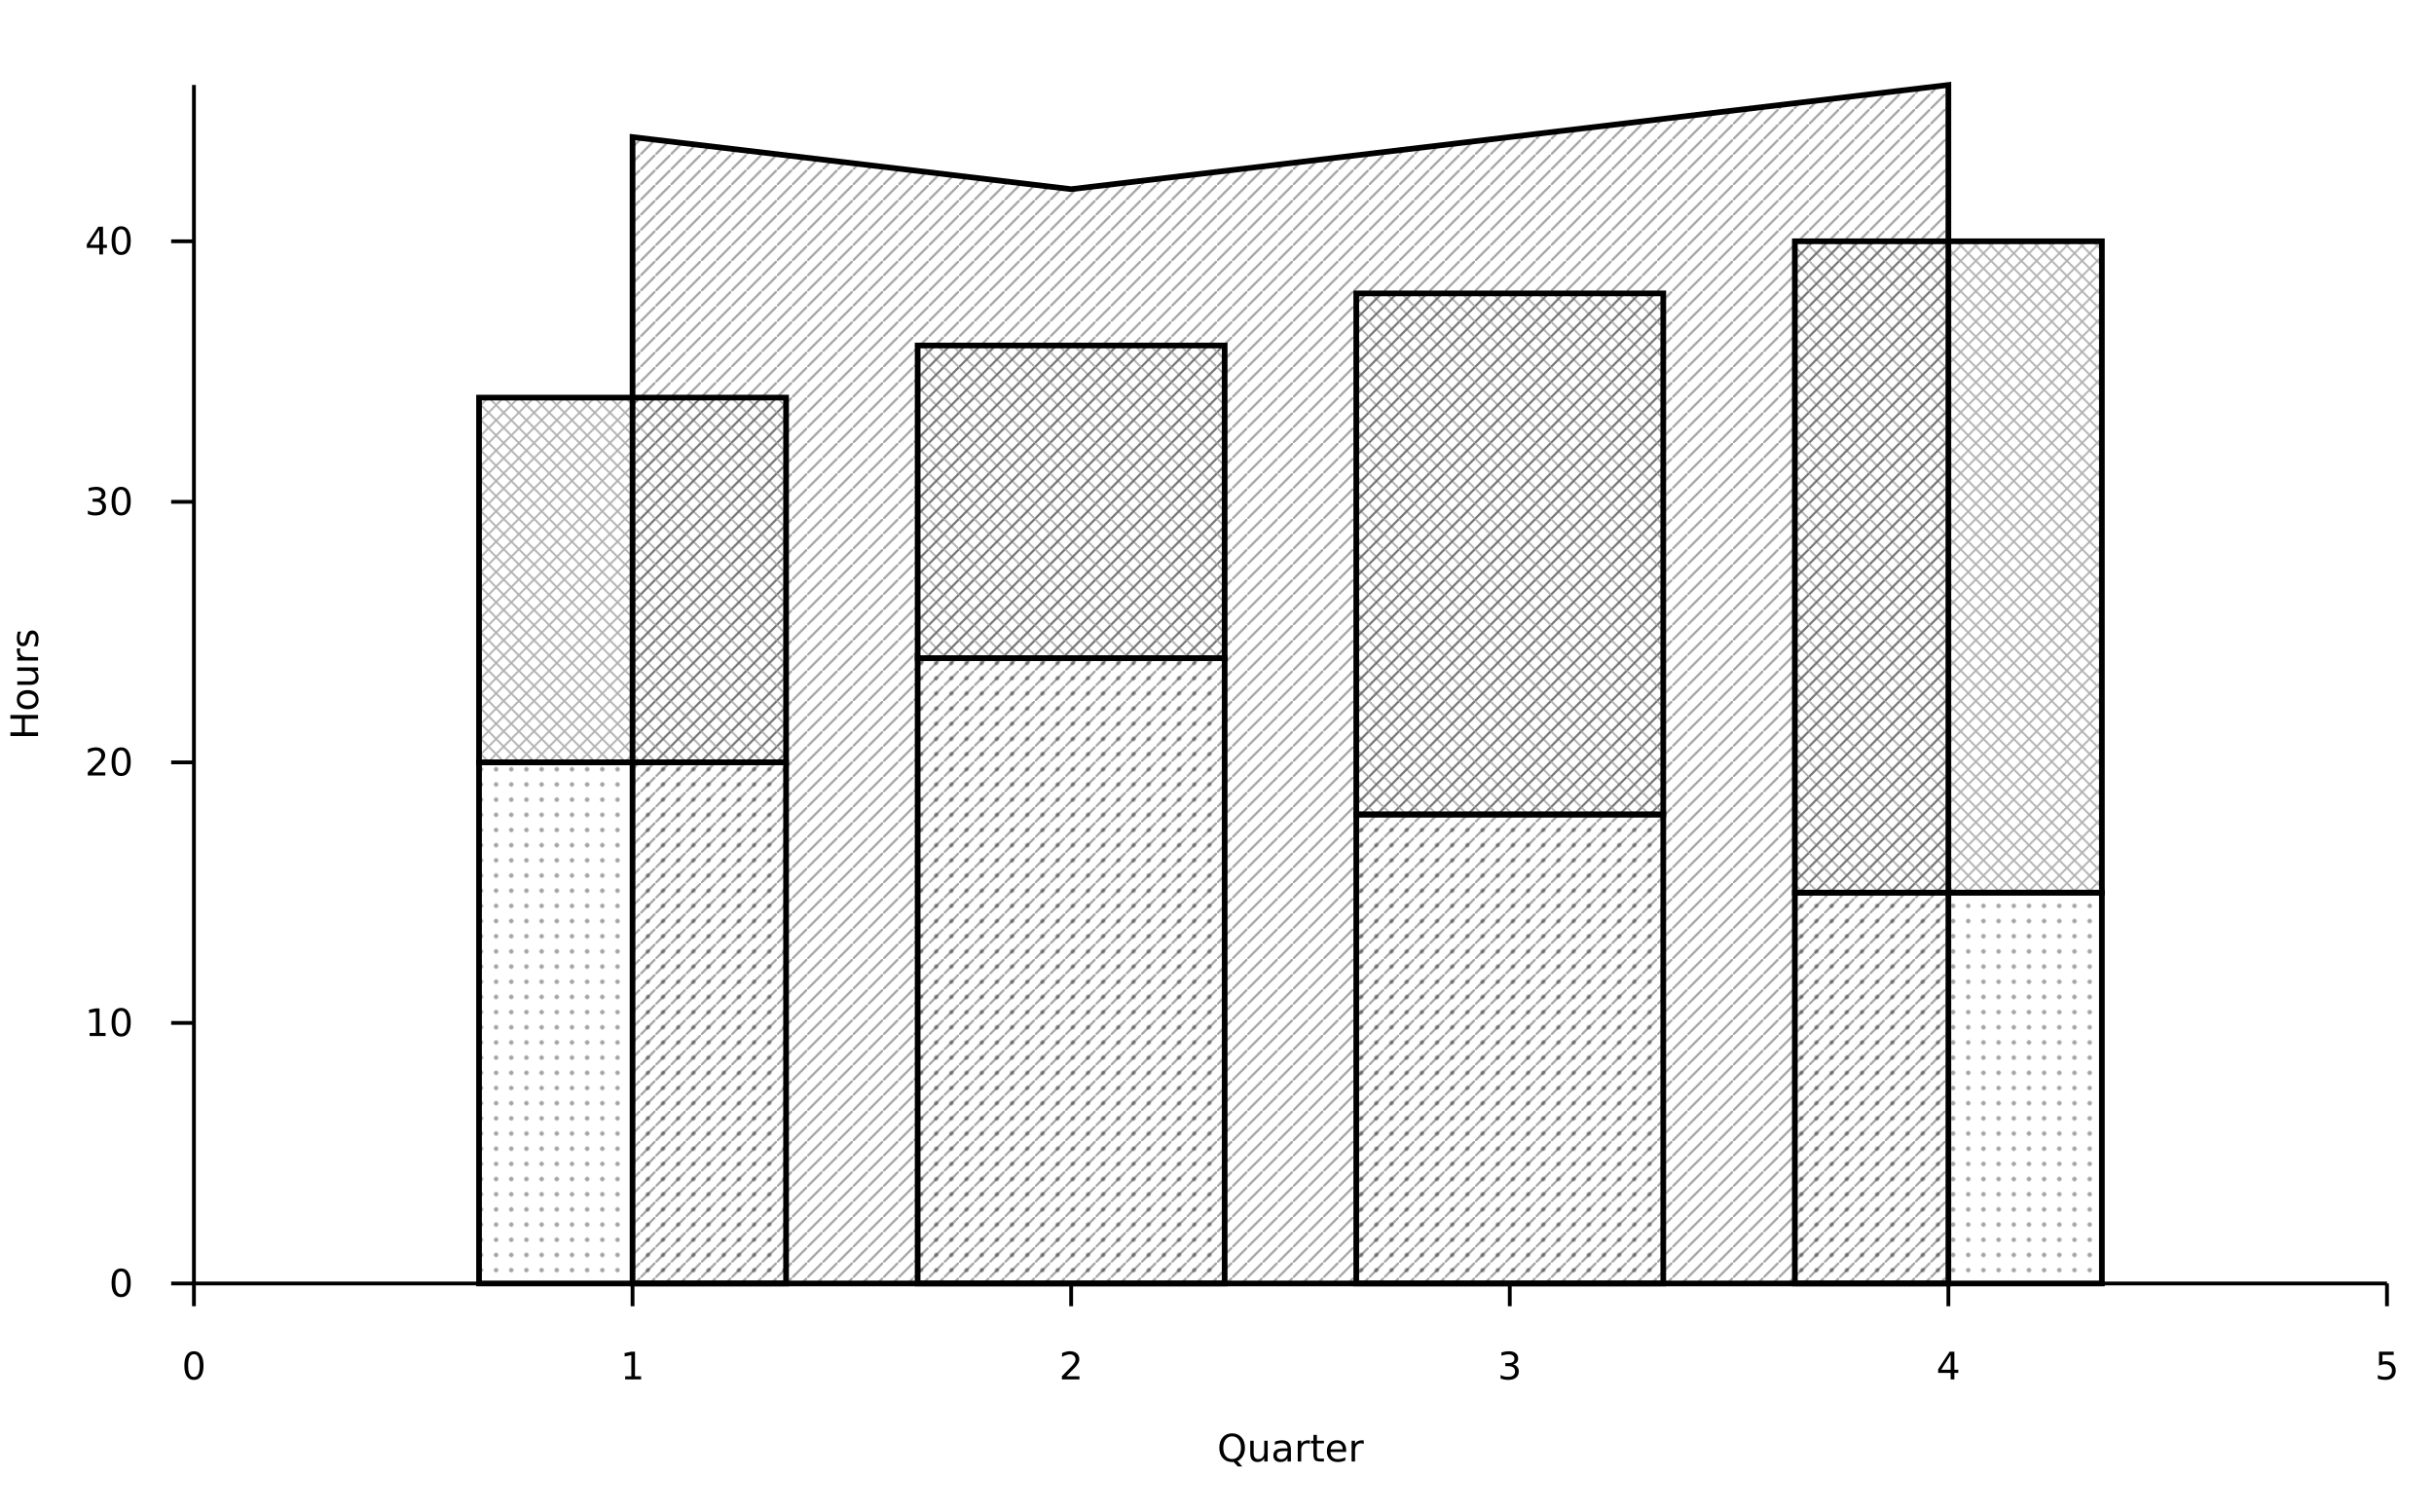
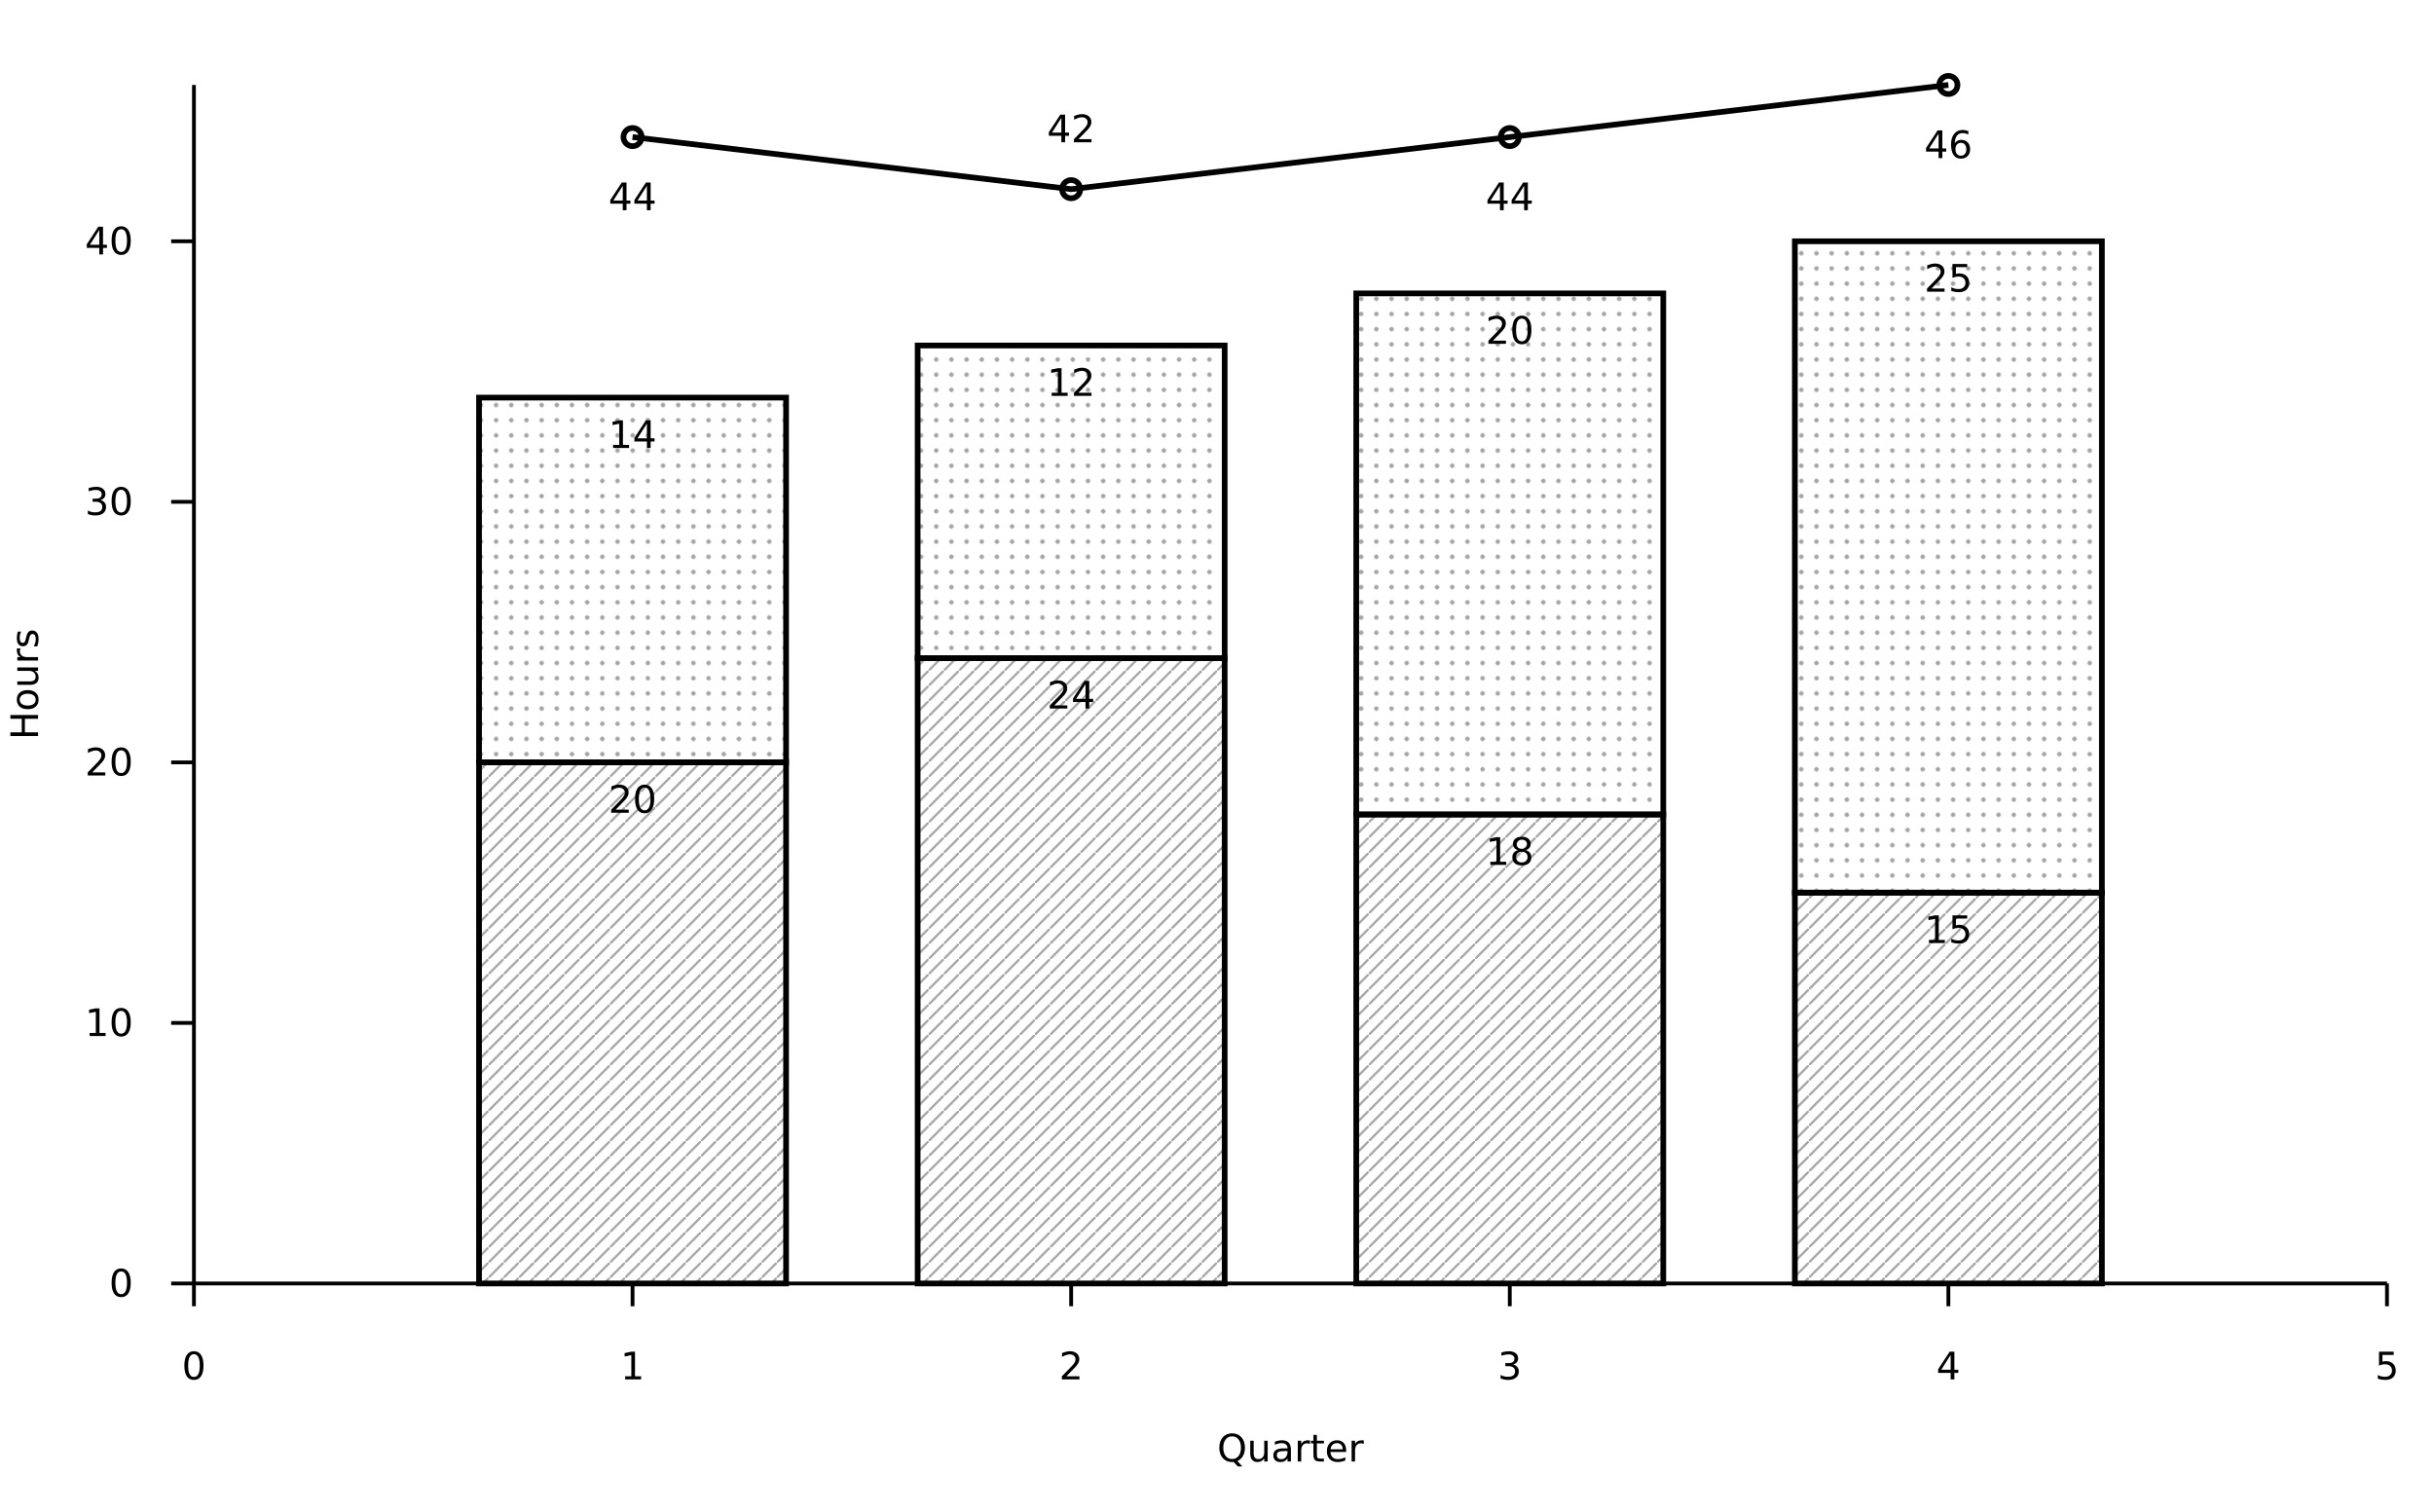
- <svg xmlns="http://www.w3.org/2000/svg" viewBox="-0.75 -0.75 641.5 398.3" role="img" aria-labelledby="ds56aa7d2344-title ds56aa7d2344-desc">
+ <svg xmlns="http://www.w3.org/2000/svg" viewBox="-0.75 -0.75 641.5 398.3" role="img" aria-labelledby="dseaf641cb79-title dseaf641cb79-desc">
  <defs>
-     <pattern id="ds56aa7d2344-cross" width="4" height="4" patternUnits="userSpaceOnUse">
-       <path d="M 0 4 L 4 0 M 0 0 L 4 4" stroke="currentColor" stroke-width="0.5" stroke-opacity="0.3" />
-     </pattern>
-     <pattern id="ds56aa7d2344-dots" width="4" height="4" patternUnits="userSpaceOnUse">
+     <pattern id="dseaf641cb79-dots" width="4" height="4" patternUnits="userSpaceOnUse">
      <circle cx="2" cy="2" r="0.6" fill="currentColor" fill-opacity="0.35" />
    </pattern>
-     <pattern id="ds56aa7d2344-hatch" width="4" height="4" patternUnits="userSpaceOnUse">
+     <pattern id="dseaf641cb79-hatch" width="4" height="4" patternUnits="userSpaceOnUse">
      <path d="M 0 4 L 4 0" stroke="currentColor" stroke-width="0.6" stroke-opacity="0.35" />
    </pattern>
  </defs>
-   <polygon points="165.964,337.519 165.964,35.374 281.563,49.108 397.162,35.374 512.761,21.641 512.761,337.519" fill="url(#ds56aa7d2344-hatch)" stroke="currentColor" stroke-width="1.5" />
-   <polygon points="125.504,200.18 206.424,200.18 206.424,337.519 125.504,337.519" fill="url(#ds56aa7d2344-dots)" stroke="currentColor" stroke-width="1.5" />
-   <polygon points="241.103,172.713 322.022,172.713 322.022,337.519 241.103,337.519" fill="url(#ds56aa7d2344-dots)" stroke="currentColor" stroke-width="1.5" />
-   <polygon points="356.702,213.914 437.621,213.914 437.621,337.519 356.702,337.519" fill="url(#ds56aa7d2344-dots)" stroke="currentColor" stroke-width="1.5" />
-   <polygon points="472.301,234.515 553.22,234.515 553.22,337.519 472.301,337.519" fill="url(#ds56aa7d2344-dots)" stroke="currentColor" stroke-width="1.5" />
-   <polygon points="125.504,104.044 206.424,104.044 206.424,200.18 125.504,200.18" fill="url(#ds56aa7d2344-cross)" stroke="currentColor" stroke-width="1.5" />
-   <polygon points="241.103,90.31 322.022,90.31 322.022,172.713 241.103,172.713" fill="url(#ds56aa7d2344-cross)" stroke="currentColor" stroke-width="1.5" />
-   <polygon points="356.702,76.576 437.621,76.576 437.621,213.914 356.702,213.914" fill="url(#ds56aa7d2344-cross)" stroke="currentColor" stroke-width="1.5" />
-   <polygon points="472.301,62.842 553.22,62.842 553.22,234.515 472.301,234.515" fill="url(#ds56aa7d2344-cross)" stroke="currentColor" stroke-width="1.5" />
+   <polygon points="125.504,200.18 206.424,200.18 206.424,337.519 125.504,337.519" fill="url(#dseaf641cb79-hatch)" stroke="currentColor" stroke-width="1.5" />
+   <polygon points="241.103,172.713 322.022,172.713 322.022,337.519 241.103,337.519" fill="url(#dseaf641cb79-hatch)" stroke="currentColor" stroke-width="1.5" />
+   <polygon points="356.702,213.914 437.621,213.914 437.621,337.519 356.702,337.519" fill="url(#dseaf641cb79-hatch)" stroke="currentColor" stroke-width="1.5" />
+   <polygon points="472.301,234.515 553.22,234.515 553.22,337.519 472.301,337.519" fill="url(#dseaf641cb79-hatch)" stroke="currentColor" stroke-width="1.5" />
+   <polygon points="125.504,104.044 206.424,104.044 206.424,200.18 125.504,200.18" fill="url(#dseaf641cb79-dots)" stroke="currentColor" stroke-width="1.5" />
+   <polygon points="241.103,90.31 322.022,90.31 322.022,172.713 241.103,172.713" fill="url(#dseaf641cb79-dots)" stroke="currentColor" stroke-width="1.5" />
+   <polygon points="356.702,76.576 437.621,76.576 437.621,213.914 356.702,213.914" fill="url(#dseaf641cb79-dots)" stroke="currentColor" stroke-width="1.5" />
+   <polygon points="472.301,62.842 553.22,62.842 553.22,234.515 472.301,234.515" fill="url(#dseaf641cb79-dots)" stroke="currentColor" stroke-width="1.5" />
  <path d="M 50.365 21.641 L 50.365 337.519" fill="none" stroke="currentColor" stroke-width="1" />
  <path d="M 50.365 337.519 L 628.359 337.519" fill="none" stroke="currentColor" stroke-width="1" />
  <path d="M 50.365 337.519 L 50.365 343.519" fill="none" stroke="currentColor" stroke-width="1" />
  <path d="M 165.964 337.519 L 165.964 343.519" fill="none" stroke="currentColor" stroke-width="1" />
  <path d="M 281.563 337.519 L 281.563 343.519" fill="none" stroke="currentColor" stroke-width="1" />
  <path d="M 397.162 337.519 L 397.162 343.519" fill="none" stroke="currentColor" stroke-width="1" />
  <path d="M 512.761 337.519 L 512.761 343.519" fill="none" stroke="currentColor" stroke-width="1" />
  <path d="M 628.359 337.519 L 628.359 343.519" fill="none" stroke="currentColor" stroke-width="1" />
  <path d="M 44.365 337.519 L 50.365 337.519" fill="none" stroke="currentColor" stroke-width="1" />
  <path d="M 44.365 268.85 L 50.365 268.85" fill="none" stroke="currentColor" stroke-width="1" />
  <path d="M 44.365 200.18 L 50.365 200.18" fill="none" stroke="currentColor" stroke-width="1" />
  <path d="M 44.365 131.511 L 50.365 131.511" fill="none" stroke="currentColor" stroke-width="1" />
  <path d="M 44.365 62.842 L 50.365 62.842" fill="none" stroke="currentColor" stroke-width="1" />
  <text x="50.365" y="362.801" font-family="'DejaVu Sans', sans-serif" font-size="10" fill="currentColor" text-anchor="middle">0</text>
  <text x="165.964" y="362.801" font-family="'DejaVu Sans', sans-serif" font-size="10" fill="currentColor" text-anchor="middle">1</text>
  <text x="281.563" y="362.801" font-family="'DejaVu Sans', sans-serif" font-size="10" fill="currentColor" text-anchor="middle">2</text>
  <text x="397.162" y="362.801" font-family="'DejaVu Sans', sans-serif" font-size="10" fill="currentColor" text-anchor="middle">3</text>
  <text x="512.761" y="362.801" font-family="'DejaVu Sans', sans-serif" font-size="10" fill="currentColor" text-anchor="middle">4</text>
  <text x="628.359" y="362.801" font-family="'DejaVu Sans', sans-serif" font-size="10" fill="currentColor" text-anchor="middle">5</text>
  <text x="34.365" y="340.981" font-family="'DejaVu Sans', sans-serif" font-size="10" fill="currentColor" text-anchor="end">0</text>
  <text x="34.365" y="272.312" font-family="'DejaVu Sans', sans-serif" font-size="10" fill="currentColor" text-anchor="end">10</text>
  <text x="34.365" y="203.642" font-family="'DejaVu Sans', sans-serif" font-size="10" fill="currentColor" text-anchor="end">20</text>
  <text x="34.365" y="134.973" font-family="'DejaVu Sans', sans-serif" font-size="10" fill="currentColor" text-anchor="end">30</text>
  <text x="34.365" y="66.304" font-family="'DejaVu Sans', sans-serif" font-size="10" fill="currentColor" text-anchor="end">40</text>
  <text x="339.362" y="384.442" font-family="'DejaVu Sans', sans-serif" font-size="10" fill="currentColor" text-anchor="middle">Quarter</text>
  <text x="9.282" y="179.58" font-family="'DejaVu Sans', sans-serif" font-size="10" fill="currentColor" text-anchor="middle" transform="rotate(-90 9.282 179.58)">Hours</text>
+   <text x="165.964" y="213.463" font-family="'DejaVu Sans', sans-serif" font-size="10" fill="currentColor" text-anchor="middle">20</text>
+   <text x="281.563" y="185.995" font-family="'DejaVu Sans', sans-serif" font-size="10" fill="currentColor" text-anchor="middle">24</text>
+   <text x="397.162" y="227.196" font-family="'DejaVu Sans', sans-serif" font-size="10" fill="currentColor" text-anchor="middle">18</text>
+   <text x="512.761" y="247.797" font-family="'DejaVu Sans', sans-serif" font-size="10" fill="currentColor" text-anchor="middle">15</text>
+   <text x="165.964" y="117.326" font-family="'DejaVu Sans', sans-serif" font-size="10" fill="currentColor" text-anchor="middle">14</text>
+   <text x="281.563" y="103.592" font-family="'DejaVu Sans', sans-serif" font-size="10" fill="currentColor" text-anchor="middle">12</text>
+   <text x="397.162" y="89.858" font-family="'DejaVu Sans', sans-serif" font-size="10" fill="currentColor" text-anchor="middle">20</text>
+   <text x="512.761" y="76.124" font-family="'DejaVu Sans', sans-serif" font-size="10" fill="currentColor" text-anchor="middle">25</text>
+   <path d="M 165.964 35.374 L 281.563 49.108 L 397.162 35.374 L 512.761 21.641" fill="none" stroke="currentColor" stroke-width="1.5" />
+   <ellipse cx="165.964" cy="35.374" rx="2.4" ry="2.4" fill="none" stroke="currentColor" stroke-width="1.5" />
+   <ellipse cx="281.563" cy="49.108" rx="2.4" ry="2.4" fill="none" stroke="currentColor" stroke-width="1.5" />
+   <ellipse cx="397.162" cy="35.374" rx="2.4" ry="2.4" fill="none" stroke="currentColor" stroke-width="1.5" />
+   <ellipse cx="512.761" cy="21.641" rx="2.4" ry="2.4" fill="none" stroke="currentColor" stroke-width="1.5" />
+   <text x="165.964" y="54.657" font-family="'DejaVu Sans', sans-serif" font-size="10" fill="currentColor" text-anchor="middle">44</text>
+   <text x="281.563" y="36.75" font-family="'DejaVu Sans', sans-serif" font-size="10" fill="currentColor" text-anchor="middle">42</text>
+   <text x="397.162" y="54.657" font-family="'DejaVu Sans', sans-serif" font-size="10" fill="currentColor" text-anchor="middle">44</text>
+   <text x="512.761" y="40.923" font-family="'DejaVu Sans', sans-serif" font-size="10" fill="currentColor" text-anchor="middle">46</text>
</svg>
